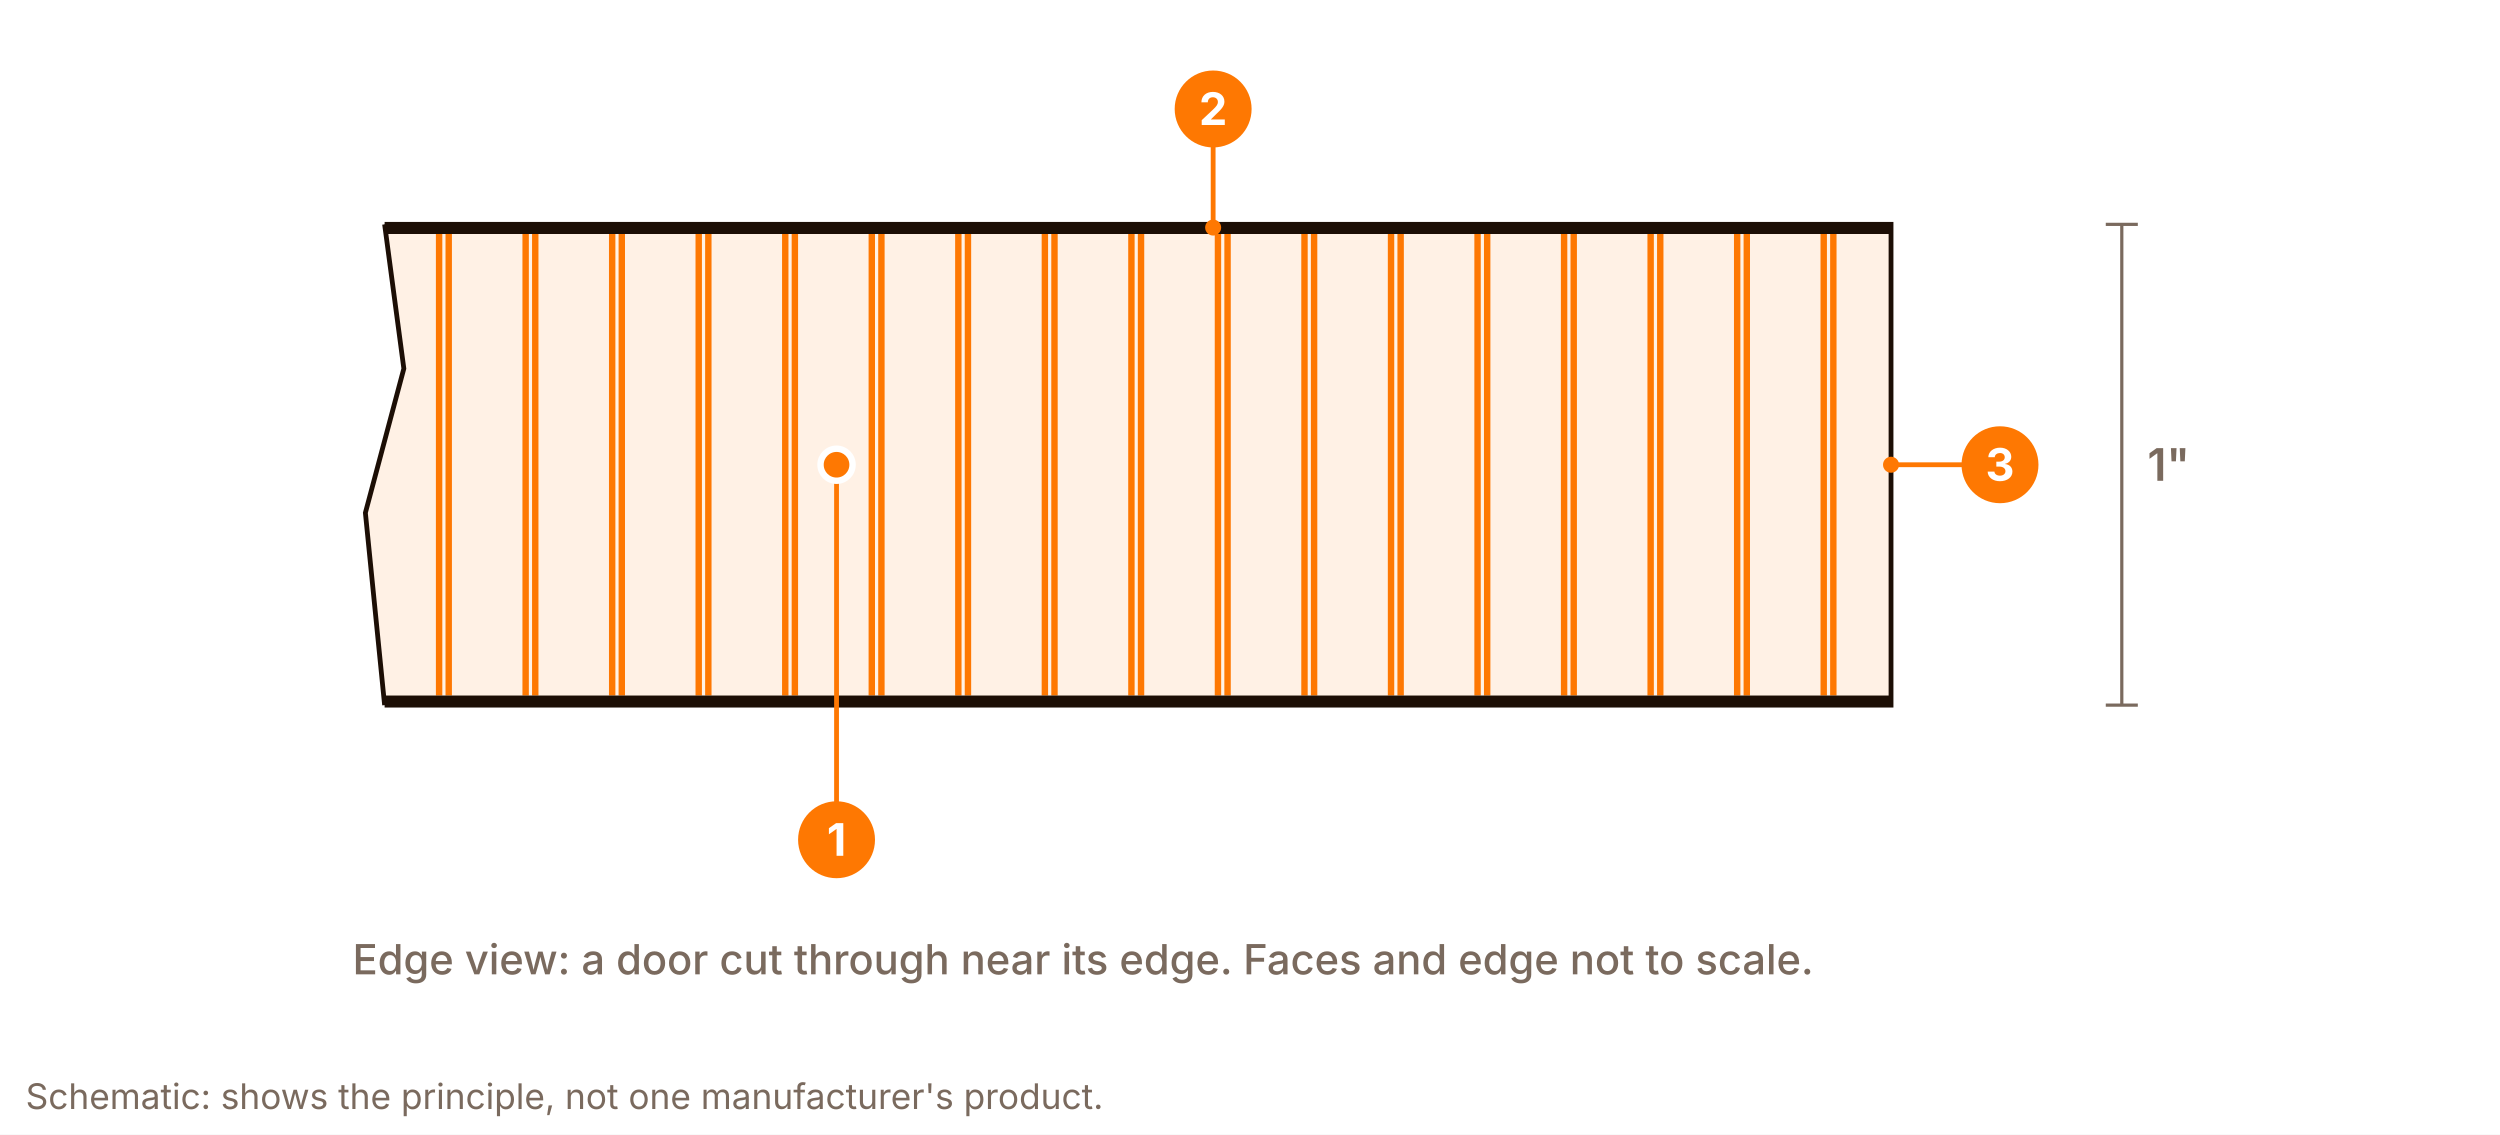
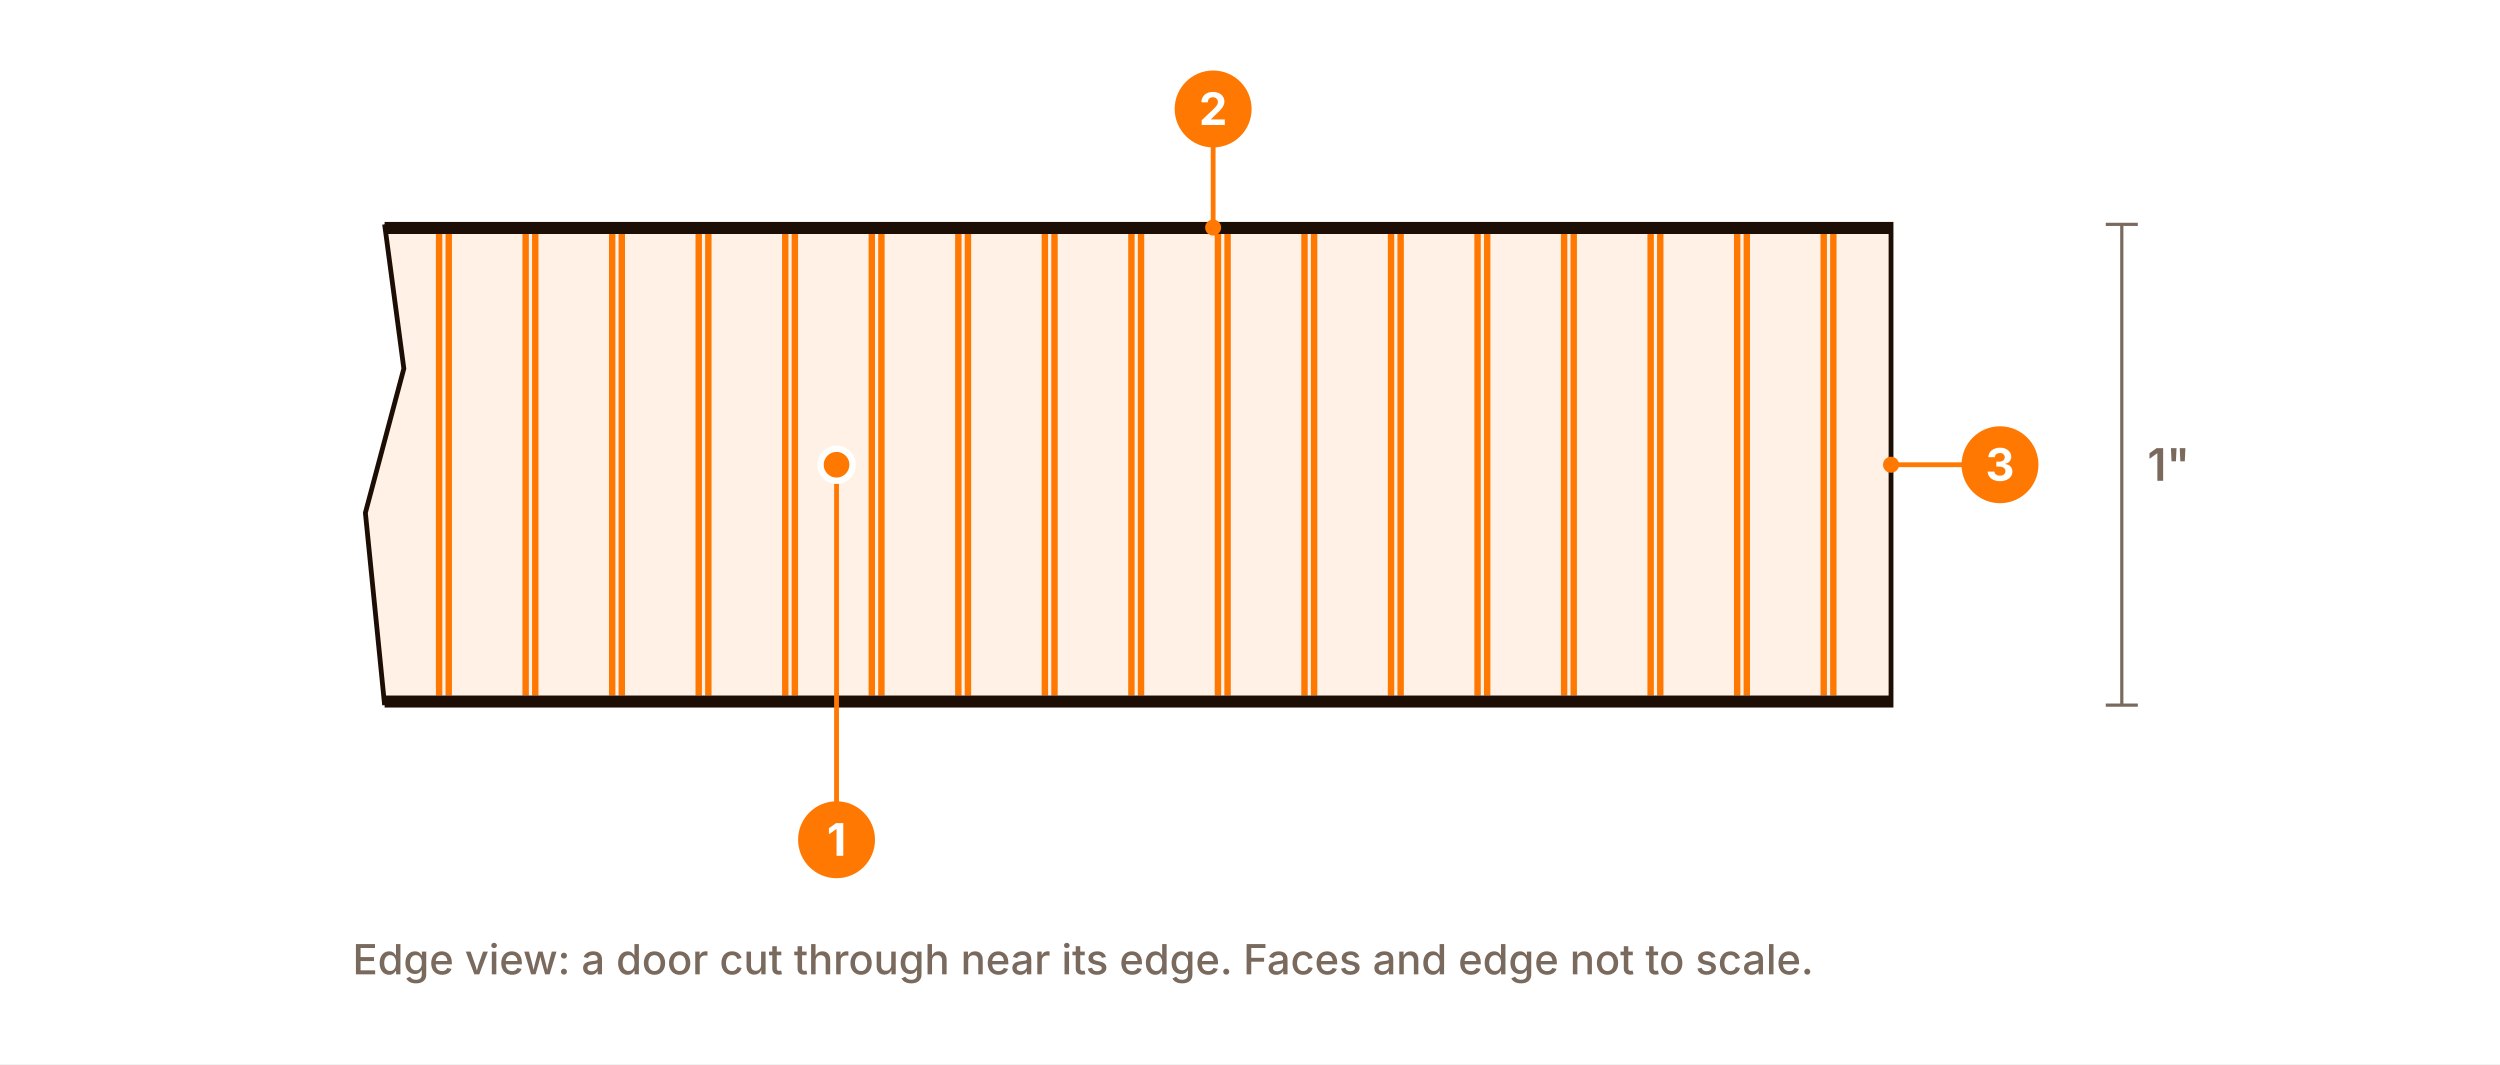
- <svg xmlns="http://www.w3.org/2000/svg" viewBox="0 0 780 354" width="780" height="354" role="img" aria-labelledby="t-material-section-powder-coated-steel d-material-section-powder-coated-steel" font-family="Inter, ui-sans-serif, system-ui, sans-serif">
+ <svg xmlns="http://www.w3.org/2000/svg" viewBox="0 0 780 332" width="780" height="332" role="img" aria-labelledby="t-material-section-powder-coated-steel d-material-section-powder-coated-steel" font-family="Inter, ui-sans-serif, system-ui, sans-serif">
  <defs>
    <pattern id="hatch-material-section-powder-coated-steel" width="8" height="8" patternUnits="userSpaceOnUse" patternTransform="rotate(45)">
      <rect width="8" height="8" fill="#f2f0ec" />
      <line x1="0" y1="0" x2="0" y2="8" stroke="#cfc7bc" stroke-width="1.5" />
    </pattern>
    <marker id="tick-material-section-powder-coated-steel" viewBox="0 0 10 10" refX="5" refY="5" markerWidth="8" markerHeight="8" orient="auto">
      <path d="M2 8 L8 2" stroke="#7a6a5e" stroke-width="1.5" />
    </marker>
  </defs>
-   <rect width="780" height="354" fill="#ffffff" />
+   <rect width="780" height="332" fill="#ffffff" />
  <clipPath id="m-powder-coated-steel-120-70">
    <path d="M120 70 L126 115 L114 160 L120 220 L590 220 L590 70 Z" />
  </clipPath>
  <g clip-path="url(#m-powder-coated-steel-120-70)">
    <rect x="110" y="70" width="480" height="150" fill="#fff1e5" stroke="none" stroke-width="1.5" />
    <path d="M110.0 73 V217M113.0 73 V217M137.0 73 V217M140.0 73 V217M164.0 73 V217M167.0 73 V217M191.0 73 V217M194.0 73 V217M218.0 73 V217M221.0 73 V217M245.0 73 V217M248.0 73 V217M272.0 73 V217M275.0 73 V217M299.0 73 V217M302.0 73 V217M326.0 73 V217M329.0 73 V217M353.0 73 V217M356.0 73 V217M380.0 73 V217M383.0 73 V217M407.0 73 V217M410.0 73 V217M434.0 73 V217M437.0 73 V217M461.0 73 V217M464.0 73 V217M488.0 73 V217M491.0 73 V217M515.0 73 V217M518.0 73 V217M542.0 73 V217M545.0 73 V217M569.0 73 V217M572.0 73 V217" fill="none" stroke="#fe7802" stroke-width="2" />
    <rect x="110" y="70" width="480" height="3" fill="#1c0e05" stroke="none" stroke-width="1.5" />
    <rect x="110" y="217" width="480" height="3" fill="#1c0e05" stroke="none" stroke-width="1.5" />
  </g>
  <path d="M120 70 L126 115 L114 160 L120 220 M120 70 L590 70 L590 220 L120 220" fill="none" stroke="#1c0e05" stroke-width="1.5" />
  <line x1="378.5" y1="34" x2="378.5" y2="71" stroke="#fe7802" stroke-width="1.5" />
  <circle cx="378.5" cy="71" r="2.5" fill="#fe7802" />
  <circle cx="378.5" cy="34" r="12" fill="#fe7802" />
  <text x="378.5" y="39" font-size="14" font-weight="700" fill="#fff" text-anchor="middle">2</text>
  <line x1="624" y1="145" x2="590" y2="145" stroke="#fe7802" stroke-width="1.5" />
  <circle cx="590" cy="145" r="2.5" fill="#fe7802" />
  <circle cx="624" cy="145" r="12" fill="#fe7802" />
  <text x="624" y="150" font-size="14" font-weight="700" fill="#fff" text-anchor="middle">3</text>
  <line x1="261" y1="262" x2="261" y2="145" stroke="#fe7802" stroke-width="1.5" />
  <circle cx="261" cy="145" r="2.5" fill="#fe7802" />
  <circle cx="261" cy="262" r="12" fill="#fe7802" />
  <text x="261" y="267" font-size="14" font-weight="700" fill="#fff" text-anchor="middle">1</text>
  <circle cx="261" cy="145" r="5" fill="#fe7802" stroke="#fff" stroke-width="2" />
  <line x1="662" y1="70" x2="662" y2="220" stroke="#7a6a5e" stroke-width="1" />
  <line x1="657" y1="70" x2="667" y2="70" stroke="#7a6a5e" stroke-width="1" />
  <line x1="657" y1="220" x2="667" y2="220" stroke="#7a6a5e" stroke-width="1" />
  <text x="670" y="150" font-size="14" font-weight="600" fill="#7a6a5e" text-anchor="start">1"</text>
  <text x="110" y="304" font-size="13" font-weight="500" fill="#7a6a5e" text-anchor="start">Edge view: a door cut through near its edge. Faces and edge not to scale.</text>
-   <text x="8" y="346" font-size="11" fill="#7a6a5e">Schematic: shows the principle, not one manufacturer's product.</text>
</svg>
